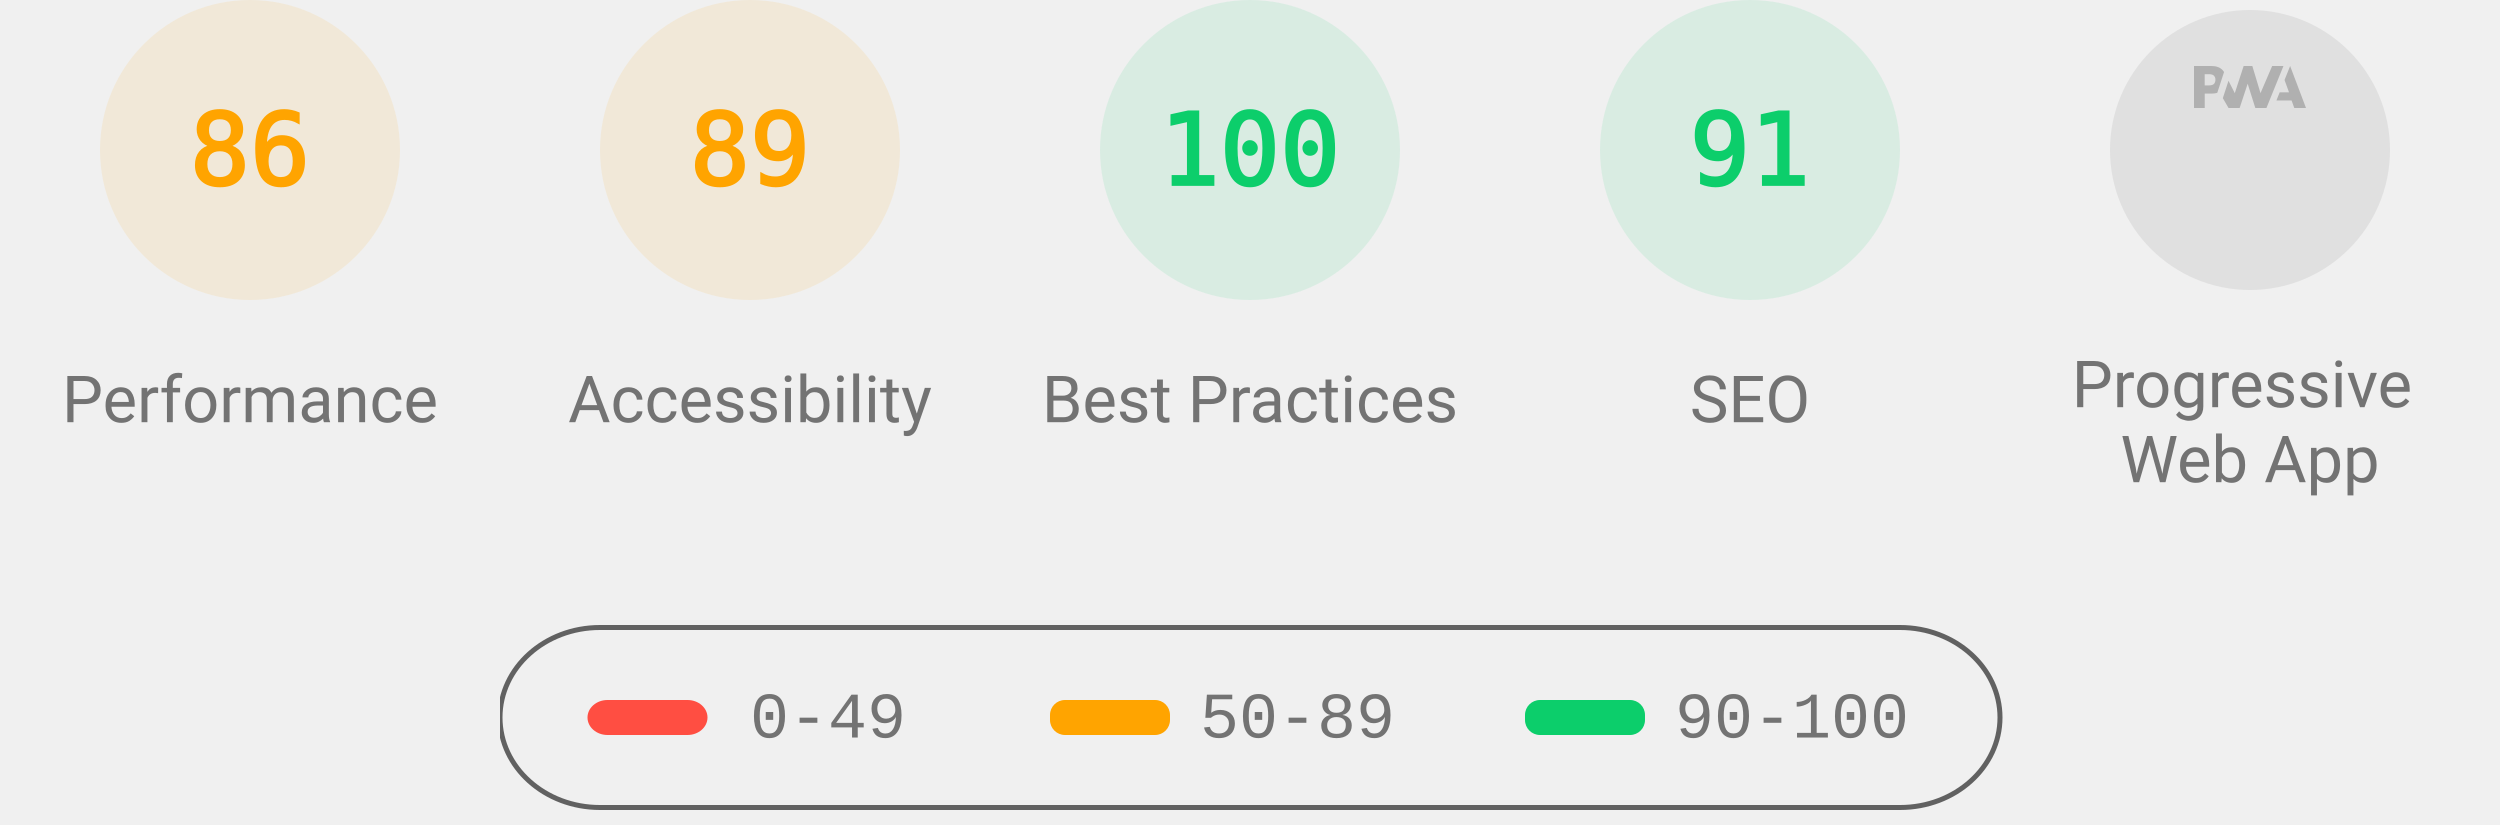
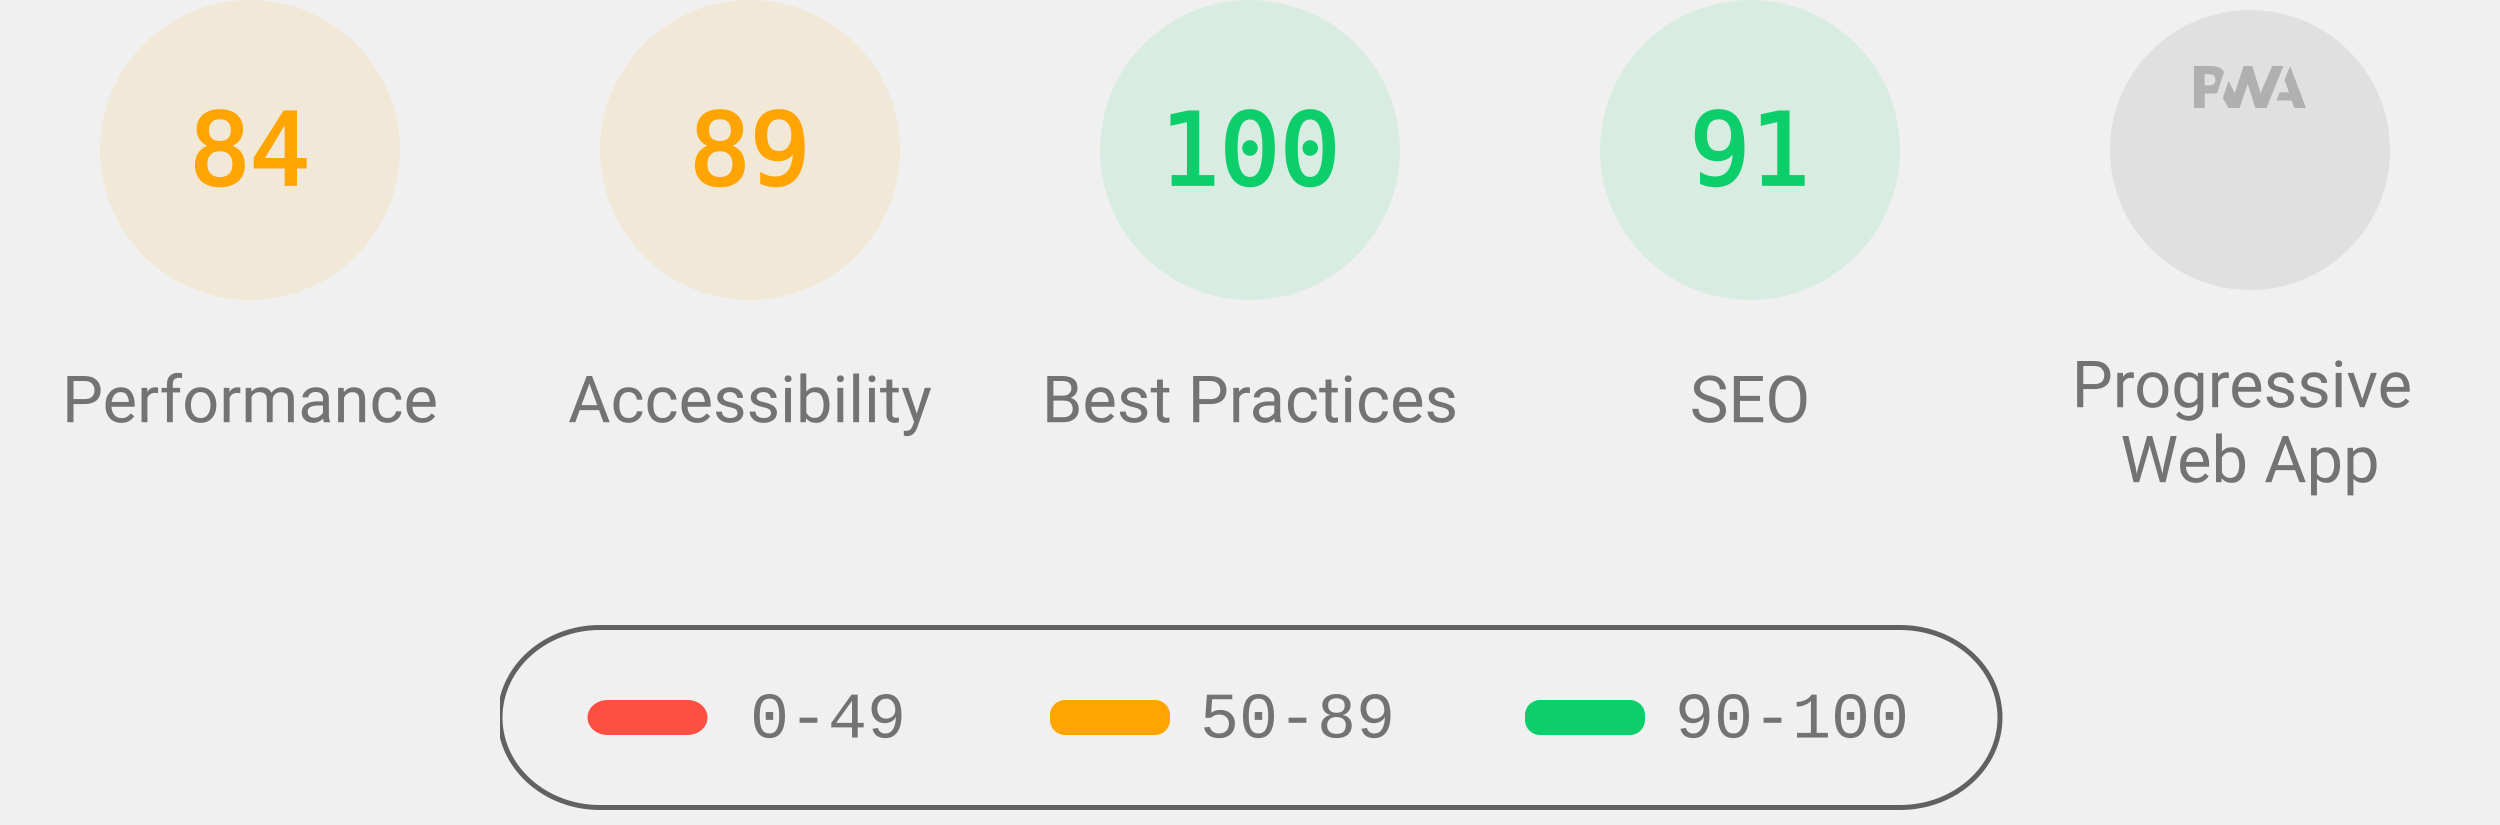
<svg xmlns="http://www.w3.org/2000/svg" class="theme--agnostic" fill="none" width="1000" height="330">
  <style>
			.gauge-base {
				opacity: 0.1
			}

			.gauge-arc {
				fill: none;
				animation-delay: 250ms;
				stroke-linecap: round;
				transform: rotate(-90deg);
				transform-origin: 100px 60px;
				animation: load-gauge 1s ease forwards
			}

			.guage-text {
				font-size: 40px;
				font-family: monospace;
				text-align: center
			}

			.guage-red {
				color: #ff4e42;
				fill: #ff4e42;
				stroke: #ff4e42
			}
			.guage-orange {
				color: #ffa400;
				fill: #ffa400;
				stroke: #ffa400
			}
			.guage-green {
				color: #0cce6b;
				fill: #0cce6b;
				stroke: #0cce6b
			}
			.theme--agnostic .guage-undefined {
				color: #5c5c5c;
				fill: #5c5c5c;
				stroke: #5c5c5c
			}
			.theme--light .guage-undefined {
				color: #1e1e1e;
				fill: #1e1e1e;
				stroke: #1e1e1e
			}
			.theme--dark .guage-undefined {
				color: #f5f5f5;
				fill: #f5f5f5;
				stroke: #f5f5f5
			}

			.guage-title {
				stroke: none;
				font-size: 26px;
				line-height: 26px;
				font-family: Roboto, Halvetica, Arial, sans-serif
			}
			.metric.guage-title {
				font-family: 'Courier New', Courier, monospace
			}
			.theme--agnostic .guage-title {
				color: #737373;
				fill: #737373
			}
			.theme--light .guage-title {
				color: #212121;
				fill: #212121
			}
			.theme--dark .guage-title {
				color: #f5f5f5;
				fill: #f5f5f5
			}

			@keyframes load-gauge {
				from {
					stroke-dasharray: 0 352.858
				}
			}
			.lh-gauge--pwa__disc {
				fill: #e0e0e0
			}
			.lh-gauge--pwa__logo {
				position: relative;
				fill: #b0b0b0
			}
			.lh-gauge--pwa__invisible {
				display: none
			}
			.lh-gauge--pwa__visible {
				display: inline
			}
			.guage-invisible {
				display: none
			}
			.lh-gauge--pwa__logo--primary-color {
				fill: #304ffe
			}
			.theme--agnostic .lh-gauge--pwa__logo--secondary-color {
				fill: #787878
			}
			.theme--light .lh-gauge--pwa__logo--secondary-color {
				fill: #3d3d3d
			}
			.theme--dark .lh-gauge--pwa__logo--secondary-color {
				fill: #d8b6b6
			}
			.theme--light #svg_2 {
				stroke: #00000022
			}
			.theme--agnostic #svg_2 {
				stroke: #616161
			}
			.theme--light #svg_2 {
				stroke: #00000022
			}
			.theme--dark #svg_2 {
				stroke: #f5f5f566
			}
		</style>
  <svg class="guage-div guage-perf guage-orange" viewBox="0 0 200 200" width="200" height="200" x="0" y="0">
    <circle class="gauge-base" r="56" cx="100" cy="60" stroke-width="8" />
-     <circle class="gauge-arc guage-arc-1" r="56" cx="100" cy="60" stroke-width="8" style="stroke-dasharray: 302.598, 351.858;" />
-     <text class="guage-text" x="100px" y="60px" alignment-baseline="central" dominant-baseline="central" text-anchor="middle">86</text>
+     <circle class="gauge-arc guage-arc-1" r="56" cx="100" cy="60" stroke-width="8" style="stroke-dasharray: 295.561, 351.858;" />
+     <text class="guage-text" x="100px" y="60px" alignment-baseline="central" dominant-baseline="central" text-anchor="middle">84</text>
    <text class="guage-title" x="100px" y="160px" alignment-baseline="central" dominant-baseline="central" text-anchor="middle">Performance</text>
  </svg>,<svg class="guage-div guage-perf guage-orange" viewBox="0 0 200 200" width="200" height="200" x="200" y="0">
    <circle class="gauge-base" r="56" cx="100" cy="60" stroke-width="8" />
    <circle class="gauge-arc guage-arc-1" r="56" cx="100" cy="60" stroke-width="8" style="stroke-dasharray: 313.154, 351.858;" />
    <text class="guage-text" x="100px" y="60px" alignment-baseline="central" dominant-baseline="central" text-anchor="middle">89</text>
    <text class="guage-title" x="100px" y="160px" alignment-baseline="central" dominant-baseline="central" text-anchor="middle">Accessibility</text>
  </svg>,<svg class="guage-div guage-perf guage-green" viewBox="0 0 200 200" width="200" height="200" x="400" y="0">
    <circle class="gauge-base" r="56" cx="100" cy="60" stroke-width="8" />
    <circle class="gauge-arc guage-arc-1" r="56" cx="100" cy="60" stroke-width="8" style="stroke-dasharray: 351.858, 351.858;" />
    <text class="guage-text" x="100px" y="60px" alignment-baseline="central" dominant-baseline="central" text-anchor="middle">100</text>
    <text class="guage-title" x="100px" y="160px" alignment-baseline="central" dominant-baseline="central" text-anchor="middle">Best Practices</text>
  </svg>,<svg class="guage-div guage-perf guage-green" viewBox="0 0 200 200" width="200" height="200" x="600" y="0">
    <circle class="gauge-base" r="56" cx="100" cy="60" stroke-width="8" />
    <circle class="gauge-arc guage-arc-1" r="56" cx="100" cy="60" stroke-width="8" style="stroke-dasharray: 320.191, 351.858;" />
    <text class="guage-text" x="100px" y="60px" alignment-baseline="central" dominant-baseline="central" text-anchor="middle">91</text>
    <text class="guage-title" x="100px" y="160px" alignment-baseline="central" dominant-baseline="central" text-anchor="middle">SEO</text>
  </svg>,<svg class="guage-div guage-pwa" viewBox="0 0 200 200" width="200" height="200" x="800" y="0">
    <svg viewBox="0 0 60 60" width="112" height="112" x="44" y="4">
      <defs>
        <linearGradient id="lh-gauge--pwa__check-circle__gradient-0" x1="50%" y1="0%" x2="50%" y2="100%">
          <stop stop-color="#00C852" offset="0%" />
          <stop stop-color="#009688" offset="100%" />
        </linearGradient>
        <linearGradient id="lh-gauge--pwa__installable__shadow-gradient-0" x1="76.056%" x2="24.111%" y1="82.995%" y2="24.735%">
          <stop stop-color="#A5D6A7" offset="0%" />
          <stop stop-color="#80CBC4" offset="100%" />
        </linearGradient>
        <linearGradient id="lh-gauge--pwa__fast-reliable__shadow-gradient-0" x1="76.056%" y1="82.995%" x2="25.678%" y2="26.493%">
          <stop stop-color="#64B5F6" offset="0%" />
          <stop stop-color="#2979FF" offset="100%" />
        </linearGradient>
        <g id="lh-gauge--pwa__fast-reliable-badge-0">
          <circle fill="#FFFFFF" cx="10" cy="10" r="10" />
          <path fill="#304FFE" d="M10 3.58l5.25 2.34v3.5c0 3.23-2.24 6.26-5.25 7-3.01-.74-5.25-3.77-5.25-7v-3.5L10 3.58zm-.47 10.74l2.76-4.83.03-.07c.04-.08 0-.24-.22-.24h-1.64l.47-3.26h-.47l-2.7 4.77c-.02.01.05-.1-.04.05-.09.16-.1.31.18.31h1.63l-.47 3.27h.47z" />
        </g>
        <g id="lh-gauge--pwa__installable-badge-0">
          <circle fill="#FFFFFF" cx="10" cy="10" r="10" />
          <path fill="#009688" d="M10 4.167A5.835 5.835 0 0 0 4.167 10 5.835 5.835 0 0 0 10 15.833 5.835 5.835 0 0 0 15.833 10 5.835 5.835 0 0 0 10 4.167zm2.917 6.416h-2.334v2.334H9.417v-2.334H7.083V9.417h2.334V7.083h1.166v2.334h2.334v1.166z" />
        </g>
      </defs>
      <g stroke="none" fill-rule="nonzero">
        <circle class="lh-gauge--pwa__disc" cx="30" cy="30" r="30" />
        <g class="lh-gauge--pwa__logo">
          <path d="M35.66 19.39l.7-1.75h2L37.4 15 38.6 12l3.4 9h-2.51l-.58-1.61z" />
          <path d="M33.52 21l3.65-9h-2.42l-2.5 5.82L30.5 12h-1.86l-1.9 5.82-1.35-2.65-1.21 3.72L25.4 21h2.38l1.72-5.2 1.64 5.2z" />
          <path fill-rule="nonzero" d="M20.3 17.91h1.48c.45 0 .85-.05 1.2-.15l.39-1.18 1.07-3.3a2.64 2.64 0 0 0-.28-.37c-.55-.6-1.36-.91-2.42-.91H18v9h2.3V17.9zm1.96-3.84c.22.22.33.5.33.87 0 .36-.1.65-.29.87-.2.23-.59.35-1.15.35h-.86v-2.41h.87c.52 0 .89.1 1.1.32z" />
        </g>
        <rect class="lh-gauge--pwa__component lh-gauge--pwa__na-line lh-gauge--pwa__invisible" fill="#FFFFFF" x="20" y="32" width="20" height="4" rx="2" />
        <g class="lh-gauge--pwa__component lh-gauge--pwa__fast-reliable-badge lh-gauge--pwa__invisible" transform="translate(20, 29)">
          <path fill="url(#lh-gauge--pwa__fast-reliable__shadow-gradient-0)" d="M33.63 19.49A30 30 0 0 1 16.2 30.36L3 17.14 17.14 3l16.49 16.49z" />
          <use href="#lh-gauge--pwa__fast-reliable-badge-0" />
        </g>
        <g class="lh-gauge--pwa__component lh-gauge--pwa__installable-badge lh-gauge--pwa__invisible" transform="translate(20, 29)">
          <path fill="url(#lh-gauge--pwa__installable__shadow-gradient-0)" d="M33.629 19.487c-4.272 5.453-10.391 9.39-17.415 10.869L3 17.142 17.142 3 33.63 19.487z" />
          <use href="#lh-gauge--pwa__installable-badge-0" />
        </g>
        <g class="lh-gauge--pwa__component lh-gauge--pwa__fast-reliable-installable-badges lh-gauge--pwa__invisible">
          <g transform="translate(8, 29)">
            <path fill="url(#lh-gauge--pwa__fast-reliable__shadow-gradient-0)" d="M16.321 30.463L3 17.143 17.142 3l22.365 22.365A29.864 29.864 0 0 1 22 31c-1.942 0-3.84-.184-5.679-.537z" />
            <use href="#lh-gauge--pwa__fast-reliable-badge-0" />
          </g>
          <g transform="translate(32, 29)">
            <path fill="url(#lh-gauge--pwa__installable__shadow-gradient-0)" d="M25.982 11.84a30.107 30.107 0 0 1-13.08 15.203L3 17.143 17.142 3l8.84 8.84z" />
            <use href="#lh-gauge--pwa__installable-badge-0" />
          </g>
        </g>
        <g class="lh-gauge--pwa__component lh-gauge--pwa__check-circle lh-gauge--pwa__invisible" transform="translate(18, 28)">
          <circle fill="#FFFFFF" cx="12" cy="12" r="12" />
          <path fill="url(#lh-gauge--pwa__check-circle__gradient-0)" d="M12 2a10 10 0 1 0 0 20 10 10 0 0 0 0-20zm-2 15l-5-5 1.41-1.41L10 14.17l7.59-7.59L19 8l-9 9z" />
        </g>
      </g>
    </svg>
    <text class="guage-title" y="160px" alignment-baseline="central" dominant-baseline="central" text-anchor="middle">
      <tspan x="100px" dy="-6px">Progressive</tspan>
      <tspan x="100px" dy="30px">Web App</tspan>
    </text>
  </svg>
  <svg width="604" height="76" x="200" y="250">
    <g>
      <rect fill="none" id="canvas_background" height="80" width="604" y="-1" x="-1" />
      <g display="none" overflow="visible" y="0" x="0" height="100%" width="100%" id="canvasGrid">
        <rect fill="url(#gridpattern)" stroke-width="0" y="0" x="0" height="100%" width="100%" />
      </g>
    </g>
    <g>
      <rect fill-opacity="0" stroke-width="2" rx="40" id="svg_2" height="72" width="600" y="1" x="0" fill="#000000" />
      <rect stroke="#000" rx="8" id="svg_3" height="14" width="48" y="30" x="35" stroke-opacity="null" stroke-width="0" fill="#ff4e42" />
      <rect stroke="#000" rx="6" id="svg_4" height="14" width="48" y="30" x="220" stroke-opacity="null" stroke-width="0" fill="#ffa400" />
      <rect stroke="#000" rx="6" id="svg_5" height="14" width="48" y="30" x="410" stroke-opacity="null" stroke-width="0" fill="#0cce6b" />
      <text class="metric guage-title" xml:space="preserve" text-anchor="start" font-size="26" id="svg_6" y="45" x="100" stroke-opacity="null" stroke-width="0" stroke="#000">0-49</text>
      <text class="metric guage-title" xml:space="preserve" text-anchor="start" font-size="26" id="svg_7" y="45" x="280" stroke-opacity="null" stroke-width="0" stroke="#000">50-89</text>
      <text class="metric guage-title" xml:space="preserve" text-anchor="start" font-size="26" id="svg_8" y="45" x="470" stroke-opacity="null" stroke-width="0" stroke="#000">90-100</text>
    </g>
  </svg>
</svg>
